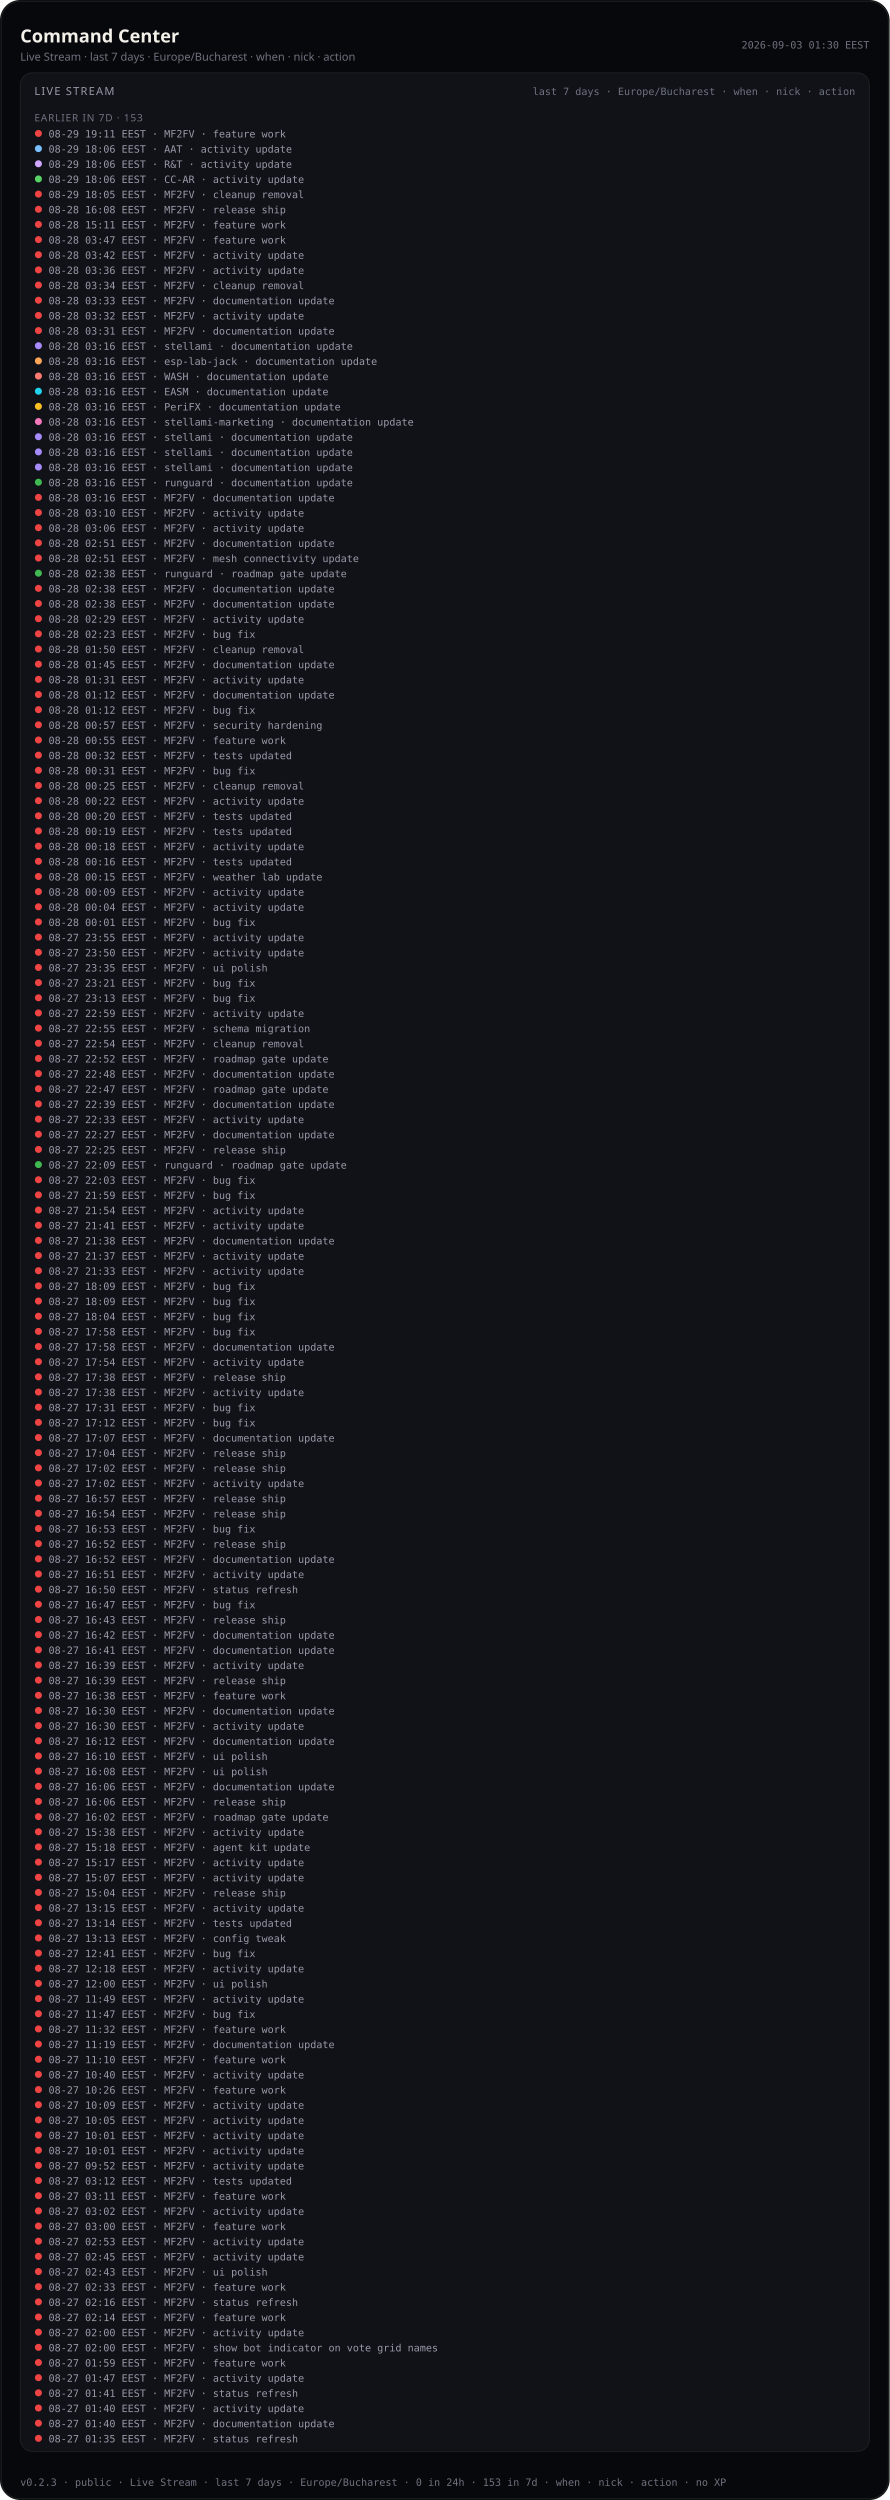
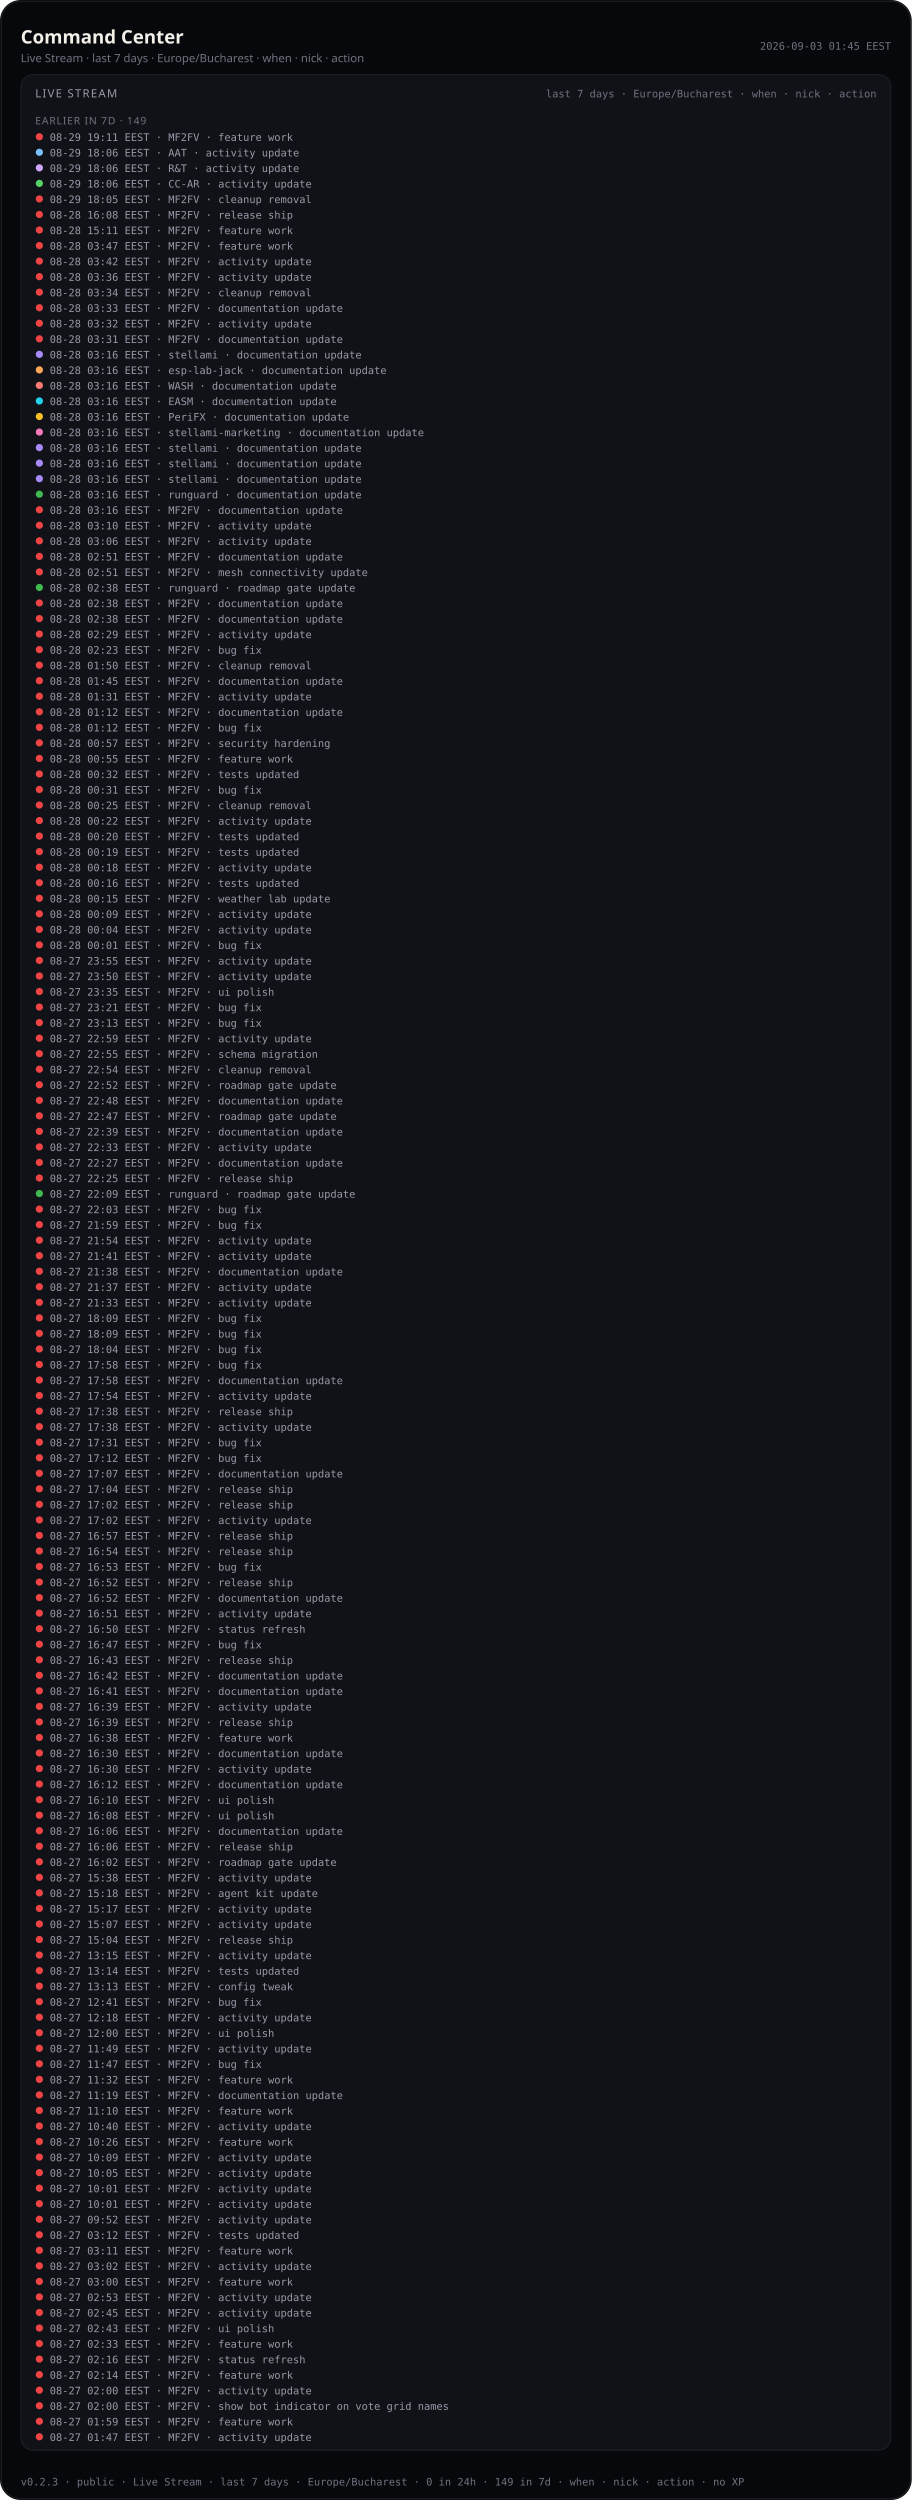
- <svg xmlns="http://www.w3.org/2000/svg" viewBox="0 0 880 2473.0" width="880" height="2473.0" role="img" aria-label="Command Center — Live Stream last 7 days (public)">
-   <rect width="880" height="2473.0" rx="20" fill="#07080b" />
-   <rect x="1.2" y="1.2" width="877.6" height="2470.6" rx="18.8" fill="none" stroke="rgba(232,228,214,0.12)" />
+ <svg xmlns="http://www.w3.org/2000/svg" viewBox="0 0 880 2413.0" width="880" height="2413.0" role="img" aria-label="Command Center — Live Stream last 7 days (public)">
+   <rect width="880" height="2413.0" rx="20" fill="#07080b" />
+   <rect x="1.2" y="1.2" width="877.6" height="2410.6" rx="18.8" fill="none" stroke="rgba(232,228,214,0.12)" />
  <text x="20" y="42" fill="#f4f1ea" font-size="18" font-family="ui-sans-serif, system-ui, sans-serif" font-weight="600">Command Center</text>
  <text x="20" y="60" fill="#6f7380" font-size="11" font-family="ui-sans-serif, system-ui, sans-serif">Live Stream · last 7 days · Europe/Bucharest · when · nick · action</text>
-   <text x="860" y="48" fill="#6f7380" font-size="10" text-anchor="end" font-family="ui-monospace, SFMono-Regular, monospace">2026-09-03 01:30 EEST</text>
-   <rect x="20" y="72" width="840" height="2353.0" rx="12" fill="#101218" stroke="rgba(232,228,214,0.08)" />
+   <text x="860" y="48" fill="#6f7380" font-size="10" text-anchor="end" font-family="ui-monospace, SFMono-Regular, monospace">2026-09-03 01:45 EEST</text>
+   <rect x="20" y="72" width="840" height="2293.0" rx="12" fill="#101218" stroke="rgba(232,228,214,0.08)" />
  <text x="34" y="94" fill="#9a9aa8" font-size="11" font-family="ui-sans-serif, system-ui, sans-serif" letter-spacing="1.2">LIVE STREAM</text>
  <text x="846" y="94" fill="#6f7380" font-size="10" text-anchor="end" font-family="ui-monospace, SFMono-Regular, monospace">last 7 days · Europe/Bucharest · when · nick · action</text>
  <defs>
    <clipPath id="live-stream-clip-pub">
-       <rect x="20" y="72" width="840" height="2353.0" />
+       <rect x="20" y="72" width="840" height="2293.0" />
    </clipPath>
  </defs>
  <g clip-path="url(#live-stream-clip-pub)">
-     <text x="34" y="120" fill="#6f7380" font-size="10" font-family="ui-sans-serif, system-ui, sans-serif" letter-spacing="0.8">EARLIER IN 7D · 153</text>
+     <text x="34" y="120" fill="#6f7380" font-size="10" font-family="ui-sans-serif, system-ui, sans-serif" letter-spacing="0.8">EARLIER IN 7D · 149</text>
    <circle cx="38" cy="132.0" r="3.5" fill="#ef4444" />
    <text x="48" y="136.0" fill="#9a9aa8" font-size="10" font-family="ui-monospace, SFMono-Regular, monospace">08-29 19:11 EEST · MF2FV · feature work</text>
    <circle cx="38" cy="147.0" r="3.5" fill="#79c0ff" />
    <text x="48" y="151.0" fill="#9a9aa8" font-size="10" font-family="ui-monospace, SFMono-Regular, monospace">08-29 18:06 EEST · AAT · activity update</text>
    <circle cx="38" cy="162.0" r="3.5" fill="#d2a8ff" />
    <text x="48" y="166.0" fill="#9a9aa8" font-size="10" font-family="ui-monospace, SFMono-Regular, monospace">08-29 18:06 EEST · R&amp;T · activity update</text>
    <circle cx="38" cy="177.0" r="3.5" fill="#56d364" />
    <text x="48" y="181.0" fill="#9a9aa8" font-size="10" font-family="ui-monospace, SFMono-Regular, monospace">08-29 18:06 EEST · CC-AR · activity update</text>
    <circle cx="38" cy="192.0" r="3.5" fill="#ef4444" />
    <text x="48" y="196.0" fill="#9a9aa8" font-size="10" font-family="ui-monospace, SFMono-Regular, monospace">08-29 18:05 EEST · MF2FV · cleanup removal</text>
    <circle cx="38" cy="207.0" r="3.5" fill="#ef4444" />
    <text x="48" y="211.0" fill="#9a9aa8" font-size="10" font-family="ui-monospace, SFMono-Regular, monospace">08-28 16:08 EEST · MF2FV · release ship</text>
    <circle cx="38" cy="222.0" r="3.5" fill="#ef4444" />
    <text x="48" y="226.0" fill="#9a9aa8" font-size="10" font-family="ui-monospace, SFMono-Regular, monospace">08-28 15:11 EEST · MF2FV · feature work</text>
    <circle cx="38" cy="237.0" r="3.5" fill="#ef4444" />
    <text x="48" y="241.0" fill="#9a9aa8" font-size="10" font-family="ui-monospace, SFMono-Regular, monospace">08-28 03:47 EEST · MF2FV · feature work</text>
    <circle cx="38" cy="252.0" r="3.5" fill="#ef4444" />
    <text x="48" y="256.0" fill="#9a9aa8" font-size="10" font-family="ui-monospace, SFMono-Regular, monospace">08-28 03:42 EEST · MF2FV · activity update</text>
    <circle cx="38" cy="267.0" r="3.5" fill="#ef4444" />
    <text x="48" y="271.0" fill="#9a9aa8" font-size="10" font-family="ui-monospace, SFMono-Regular, monospace">08-28 03:36 EEST · MF2FV · activity update</text>
    <circle cx="38" cy="282.0" r="3.5" fill="#ef4444" />
    <text x="48" y="286.0" fill="#9a9aa8" font-size="10" font-family="ui-monospace, SFMono-Regular, monospace">08-28 03:34 EEST · MF2FV · cleanup removal</text>
    <circle cx="38" cy="297.0" r="3.5" fill="#ef4444" />
    <text x="48" y="301.0" fill="#9a9aa8" font-size="10" font-family="ui-monospace, SFMono-Regular, monospace">08-28 03:33 EEST · MF2FV · documentation update</text>
    <circle cx="38" cy="312.0" r="3.5" fill="#ef4444" />
    <text x="48" y="316.0" fill="#9a9aa8" font-size="10" font-family="ui-monospace, SFMono-Regular, monospace">08-28 03:32 EEST · MF2FV · activity update</text>
    <circle cx="38" cy="327.0" r="3.5" fill="#ef4444" />
    <text x="48" y="331.0" fill="#9a9aa8" font-size="10" font-family="ui-monospace, SFMono-Regular, monospace">08-28 03:31 EEST · MF2FV · documentation update</text>
    <circle cx="38" cy="342.0" r="3.5" fill="#a78bfa" />
    <text x="48" y="346.0" fill="#9a9aa8" font-size="10" font-family="ui-monospace, SFMono-Regular, monospace">08-28 03:16 EEST · stellami · documentation update</text>
    <circle cx="38" cy="357.0" r="3.5" fill="#ffa657" />
    <text x="48" y="361.0" fill="#9a9aa8" font-size="10" font-family="ui-monospace, SFMono-Regular, monospace">08-28 03:16 EEST · esp-lab-jack · documentation update</text>
    <circle cx="38" cy="372.0" r="3.5" fill="#ff7b72" />
    <text x="48" y="376.0" fill="#9a9aa8" font-size="10" font-family="ui-monospace, SFMono-Regular, monospace">08-28 03:16 EEST · WASH · documentation update</text>
    <circle cx="38" cy="387.0" r="3.5" fill="#22d3ee" />
    <text x="48" y="391.0" fill="#9a9aa8" font-size="10" font-family="ui-monospace, SFMono-Regular, monospace">08-28 03:16 EEST · EASM · documentation update</text>
    <circle cx="38" cy="402.0" r="3.5" fill="#fbbf24" />
    <text x="48" y="406.0" fill="#9a9aa8" font-size="10" font-family="ui-monospace, SFMono-Regular, monospace">08-28 03:16 EEST · PeriFX · documentation update</text>
    <circle cx="38" cy="417.0" r="3.5" fill="#f778ba" />
    <text x="48" y="421.0" fill="#9a9aa8" font-size="10" font-family="ui-monospace, SFMono-Regular, monospace">08-28 03:16 EEST · stellami-marketing · documentation update</text>
    <circle cx="38" cy="432.0" r="3.5" fill="#a78bfa" />
    <text x="48" y="436.0" fill="#9a9aa8" font-size="10" font-family="ui-monospace, SFMono-Regular, monospace">08-28 03:16 EEST · stellami · documentation update</text>
    <circle cx="38" cy="447.0" r="3.5" fill="#a78bfa" />
    <text x="48" y="451.0" fill="#9a9aa8" font-size="10" font-family="ui-monospace, SFMono-Regular, monospace">08-28 03:16 EEST · stellami · documentation update</text>
    <circle cx="38" cy="462.0" r="3.5" fill="#a78bfa" />
    <text x="48" y="466.0" fill="#9a9aa8" font-size="10" font-family="ui-monospace, SFMono-Regular, monospace">08-28 03:16 EEST · stellami · documentation update</text>
    <circle cx="38" cy="477.0" r="3.5" fill="#3fb950" />
    <text x="48" y="481.0" fill="#9a9aa8" font-size="10" font-family="ui-monospace, SFMono-Regular, monospace">08-28 03:16 EEST · runguard · documentation update</text>
    <circle cx="38" cy="492.0" r="3.5" fill="#ef4444" />
    <text x="48" y="496.0" fill="#9a9aa8" font-size="10" font-family="ui-monospace, SFMono-Regular, monospace">08-28 03:16 EEST · MF2FV · documentation update</text>
    <circle cx="38" cy="507.0" r="3.5" fill="#ef4444" />
    <text x="48" y="511.0" fill="#9a9aa8" font-size="10" font-family="ui-monospace, SFMono-Regular, monospace">08-28 03:10 EEST · MF2FV · activity update</text>
    <circle cx="38" cy="522.0" r="3.5" fill="#ef4444" />
    <text x="48" y="526.0" fill="#9a9aa8" font-size="10" font-family="ui-monospace, SFMono-Regular, monospace">08-28 03:06 EEST · MF2FV · activity update</text>
    <circle cx="38" cy="537.0" r="3.5" fill="#ef4444" />
    <text x="48" y="541.0" fill="#9a9aa8" font-size="10" font-family="ui-monospace, SFMono-Regular, monospace">08-28 02:51 EEST · MF2FV · documentation update</text>
    <circle cx="38" cy="552.0" r="3.5" fill="#ef4444" />
    <text x="48" y="556.0" fill="#9a9aa8" font-size="10" font-family="ui-monospace, SFMono-Regular, monospace">08-28 02:51 EEST · MF2FV · mesh connectivity update</text>
    <circle cx="38" cy="567.0" r="3.5" fill="#3fb950" />
    <text x="48" y="571.0" fill="#9a9aa8" font-size="10" font-family="ui-monospace, SFMono-Regular, monospace">08-28 02:38 EEST · runguard · roadmap gate update</text>
    <circle cx="38" cy="582.0" r="3.5" fill="#ef4444" />
    <text x="48" y="586.0" fill="#9a9aa8" font-size="10" font-family="ui-monospace, SFMono-Regular, monospace">08-28 02:38 EEST · MF2FV · documentation update</text>
    <circle cx="38" cy="597.0" r="3.5" fill="#ef4444" />
    <text x="48" y="601.0" fill="#9a9aa8" font-size="10" font-family="ui-monospace, SFMono-Regular, monospace">08-28 02:38 EEST · MF2FV · documentation update</text>
    <circle cx="38" cy="612.0" r="3.5" fill="#ef4444" />
    <text x="48" y="616.0" fill="#9a9aa8" font-size="10" font-family="ui-monospace, SFMono-Regular, monospace">08-28 02:29 EEST · MF2FV · activity update</text>
    <circle cx="38" cy="627.0" r="3.5" fill="#ef4444" />
    <text x="48" y="631.0" fill="#9a9aa8" font-size="10" font-family="ui-monospace, SFMono-Regular, monospace">08-28 02:23 EEST · MF2FV · bug fix</text>
    <circle cx="38" cy="642.0" r="3.5" fill="#ef4444" />
    <text x="48" y="646.0" fill="#9a9aa8" font-size="10" font-family="ui-monospace, SFMono-Regular, monospace">08-28 01:50 EEST · MF2FV · cleanup removal</text>
    <circle cx="38" cy="657.0" r="3.5" fill="#ef4444" />
    <text x="48" y="661.0" fill="#9a9aa8" font-size="10" font-family="ui-monospace, SFMono-Regular, monospace">08-28 01:45 EEST · MF2FV · documentation update</text>
    <circle cx="38" cy="672.0" r="3.5" fill="#ef4444" />
    <text x="48" y="676.0" fill="#9a9aa8" font-size="10" font-family="ui-monospace, SFMono-Regular, monospace">08-28 01:31 EEST · MF2FV · activity update</text>
    <circle cx="38" cy="687.0" r="3.5" fill="#ef4444" />
    <text x="48" y="691.0" fill="#9a9aa8" font-size="10" font-family="ui-monospace, SFMono-Regular, monospace">08-28 01:12 EEST · MF2FV · documentation update</text>
    <circle cx="38" cy="702.0" r="3.5" fill="#ef4444" />
    <text x="48" y="706.0" fill="#9a9aa8" font-size="10" font-family="ui-monospace, SFMono-Regular, monospace">08-28 01:12 EEST · MF2FV · bug fix</text>
    <circle cx="38" cy="717.0" r="3.5" fill="#ef4444" />
    <text x="48" y="721.0" fill="#9a9aa8" font-size="10" font-family="ui-monospace, SFMono-Regular, monospace">08-28 00:57 EEST · MF2FV · security hardening</text>
    <circle cx="38" cy="732.0" r="3.5" fill="#ef4444" />
    <text x="48" y="736.0" fill="#9a9aa8" font-size="10" font-family="ui-monospace, SFMono-Regular, monospace">08-28 00:55 EEST · MF2FV · feature work</text>
    <circle cx="38" cy="747.0" r="3.5" fill="#ef4444" />
    <text x="48" y="751.0" fill="#9a9aa8" font-size="10" font-family="ui-monospace, SFMono-Regular, monospace">08-28 00:32 EEST · MF2FV · tests updated</text>
    <circle cx="38" cy="762.0" r="3.5" fill="#ef4444" />
    <text x="48" y="766.0" fill="#9a9aa8" font-size="10" font-family="ui-monospace, SFMono-Regular, monospace">08-28 00:31 EEST · MF2FV · bug fix</text>
    <circle cx="38" cy="777.0" r="3.5" fill="#ef4444" />
    <text x="48" y="781.0" fill="#9a9aa8" font-size="10" font-family="ui-monospace, SFMono-Regular, monospace">08-28 00:25 EEST · MF2FV · cleanup removal</text>
    <circle cx="38" cy="792.0" r="3.5" fill="#ef4444" />
    <text x="48" y="796.0" fill="#9a9aa8" font-size="10" font-family="ui-monospace, SFMono-Regular, monospace">08-28 00:22 EEST · MF2FV · activity update</text>
    <circle cx="38" cy="807.0" r="3.5" fill="#ef4444" />
    <text x="48" y="811.0" fill="#9a9aa8" font-size="10" font-family="ui-monospace, SFMono-Regular, monospace">08-28 00:20 EEST · MF2FV · tests updated</text>
    <circle cx="38" cy="822.0" r="3.5" fill="#ef4444" />
    <text x="48" y="826.0" fill="#9a9aa8" font-size="10" font-family="ui-monospace, SFMono-Regular, monospace">08-28 00:19 EEST · MF2FV · tests updated</text>
    <circle cx="38" cy="837.0" r="3.5" fill="#ef4444" />
    <text x="48" y="841.0" fill="#9a9aa8" font-size="10" font-family="ui-monospace, SFMono-Regular, monospace">08-28 00:18 EEST · MF2FV · activity update</text>
    <circle cx="38" cy="852.0" r="3.5" fill="#ef4444" />
    <text x="48" y="856.0" fill="#9a9aa8" font-size="10" font-family="ui-monospace, SFMono-Regular, monospace">08-28 00:16 EEST · MF2FV · tests updated</text>
    <circle cx="38" cy="867.0" r="3.5" fill="#ef4444" />
    <text x="48" y="871.0" fill="#9a9aa8" font-size="10" font-family="ui-monospace, SFMono-Regular, monospace">08-28 00:15 EEST · MF2FV · weather lab update</text>
    <circle cx="38" cy="882.0" r="3.5" fill="#ef4444" />
    <text x="48" y="886.0" fill="#9a9aa8" font-size="10" font-family="ui-monospace, SFMono-Regular, monospace">08-28 00:09 EEST · MF2FV · activity update</text>
    <circle cx="38" cy="897.0" r="3.5" fill="#ef4444" />
    <text x="48" y="901.0" fill="#9a9aa8" font-size="10" font-family="ui-monospace, SFMono-Regular, monospace">08-28 00:04 EEST · MF2FV · activity update</text>
    <circle cx="38" cy="912.0" r="3.5" fill="#ef4444" />
    <text x="48" y="916.0" fill="#9a9aa8" font-size="10" font-family="ui-monospace, SFMono-Regular, monospace">08-28 00:01 EEST · MF2FV · bug fix</text>
    <circle cx="38" cy="927.0" r="3.5" fill="#ef4444" />
    <text x="48" y="931.0" fill="#9a9aa8" font-size="10" font-family="ui-monospace, SFMono-Regular, monospace">08-27 23:55 EEST · MF2FV · activity update</text>
    <circle cx="38" cy="942.0" r="3.5" fill="#ef4444" />
    <text x="48" y="946.0" fill="#9a9aa8" font-size="10" font-family="ui-monospace, SFMono-Regular, monospace">08-27 23:50 EEST · MF2FV · activity update</text>
    <circle cx="38" cy="957.0" r="3.5" fill="#ef4444" />
    <text x="48" y="961.0" fill="#9a9aa8" font-size="10" font-family="ui-monospace, SFMono-Regular, monospace">08-27 23:35 EEST · MF2FV · ui polish</text>
    <circle cx="38" cy="972.0" r="3.5" fill="#ef4444" />
    <text x="48" y="976.0" fill="#9a9aa8" font-size="10" font-family="ui-monospace, SFMono-Regular, monospace">08-27 23:21 EEST · MF2FV · bug fix</text>
    <circle cx="38" cy="987.0" r="3.5" fill="#ef4444" />
    <text x="48" y="991.0" fill="#9a9aa8" font-size="10" font-family="ui-monospace, SFMono-Regular, monospace">08-27 23:13 EEST · MF2FV · bug fix</text>
    <circle cx="38" cy="1002.0" r="3.5" fill="#ef4444" />
    <text x="48" y="1006.0" fill="#9a9aa8" font-size="10" font-family="ui-monospace, SFMono-Regular, monospace">08-27 22:59 EEST · MF2FV · activity update</text>
    <circle cx="38" cy="1017.0" r="3.5" fill="#ef4444" />
    <text x="48" y="1021.0" fill="#9a9aa8" font-size="10" font-family="ui-monospace, SFMono-Regular, monospace">08-27 22:55 EEST · MF2FV · schema migration</text>
    <circle cx="38" cy="1032.0" r="3.5" fill="#ef4444" />
    <text x="48" y="1036.0" fill="#9a9aa8" font-size="10" font-family="ui-monospace, SFMono-Regular, monospace">08-27 22:54 EEST · MF2FV · cleanup removal</text>
    <circle cx="38" cy="1047.0" r="3.5" fill="#ef4444" />
    <text x="48" y="1051.0" fill="#9a9aa8" font-size="10" font-family="ui-monospace, SFMono-Regular, monospace">08-27 22:52 EEST · MF2FV · roadmap gate update</text>
    <circle cx="38" cy="1062.0" r="3.5" fill="#ef4444" />
    <text x="48" y="1066.0" fill="#9a9aa8" font-size="10" font-family="ui-monospace, SFMono-Regular, monospace">08-27 22:48 EEST · MF2FV · documentation update</text>
    <circle cx="38" cy="1077.0" r="3.5" fill="#ef4444" />
    <text x="48" y="1081.0" fill="#9a9aa8" font-size="10" font-family="ui-monospace, SFMono-Regular, monospace">08-27 22:47 EEST · MF2FV · roadmap gate update</text>
    <circle cx="38" cy="1092.0" r="3.5" fill="#ef4444" />
    <text x="48" y="1096.0" fill="#9a9aa8" font-size="10" font-family="ui-monospace, SFMono-Regular, monospace">08-27 22:39 EEST · MF2FV · documentation update</text>
    <circle cx="38" cy="1107.0" r="3.5" fill="#ef4444" />
    <text x="48" y="1111.0" fill="#9a9aa8" font-size="10" font-family="ui-monospace, SFMono-Regular, monospace">08-27 22:33 EEST · MF2FV · activity update</text>
    <circle cx="38" cy="1122.0" r="3.5" fill="#ef4444" />
    <text x="48" y="1126.0" fill="#9a9aa8" font-size="10" font-family="ui-monospace, SFMono-Regular, monospace">08-27 22:27 EEST · MF2FV · documentation update</text>
    <circle cx="38" cy="1137.0" r="3.5" fill="#ef4444" />
    <text x="48" y="1141.0" fill="#9a9aa8" font-size="10" font-family="ui-monospace, SFMono-Regular, monospace">08-27 22:25 EEST · MF2FV · release ship</text>
    <circle cx="38" cy="1152.0" r="3.5" fill="#3fb950" />
    <text x="48" y="1156.0" fill="#9a9aa8" font-size="10" font-family="ui-monospace, SFMono-Regular, monospace">08-27 22:09 EEST · runguard · roadmap gate update</text>
    <circle cx="38" cy="1167.0" r="3.5" fill="#ef4444" />
    <text x="48" y="1171.0" fill="#9a9aa8" font-size="10" font-family="ui-monospace, SFMono-Regular, monospace">08-27 22:03 EEST · MF2FV · bug fix</text>
    <circle cx="38" cy="1182.0" r="3.5" fill="#ef4444" />
    <text x="48" y="1186.0" fill="#9a9aa8" font-size="10" font-family="ui-monospace, SFMono-Regular, monospace">08-27 21:59 EEST · MF2FV · bug fix</text>
    <circle cx="38" cy="1197.0" r="3.5" fill="#ef4444" />
    <text x="48" y="1201.0" fill="#9a9aa8" font-size="10" font-family="ui-monospace, SFMono-Regular, monospace">08-27 21:54 EEST · MF2FV · activity update</text>
    <circle cx="38" cy="1212.0" r="3.5" fill="#ef4444" />
    <text x="48" y="1216.0" fill="#9a9aa8" font-size="10" font-family="ui-monospace, SFMono-Regular, monospace">08-27 21:41 EEST · MF2FV · activity update</text>
    <circle cx="38" cy="1227.0" r="3.5" fill="#ef4444" />
    <text x="48" y="1231.0" fill="#9a9aa8" font-size="10" font-family="ui-monospace, SFMono-Regular, monospace">08-27 21:38 EEST · MF2FV · documentation update</text>
    <circle cx="38" cy="1242.0" r="3.5" fill="#ef4444" />
    <text x="48" y="1246.0" fill="#9a9aa8" font-size="10" font-family="ui-monospace, SFMono-Regular, monospace">08-27 21:37 EEST · MF2FV · activity update</text>
    <circle cx="38" cy="1257.0" r="3.5" fill="#ef4444" />
    <text x="48" y="1261.0" fill="#9a9aa8" font-size="10" font-family="ui-monospace, SFMono-Regular, monospace">08-27 21:33 EEST · MF2FV · activity update</text>
    <circle cx="38" cy="1272.0" r="3.5" fill="#ef4444" />
    <text x="48" y="1276.0" fill="#9a9aa8" font-size="10" font-family="ui-monospace, SFMono-Regular, monospace">08-27 18:09 EEST · MF2FV · bug fix</text>
    <circle cx="38" cy="1287.0" r="3.5" fill="#ef4444" />
    <text x="48" y="1291.0" fill="#9a9aa8" font-size="10" font-family="ui-monospace, SFMono-Regular, monospace">08-27 18:09 EEST · MF2FV · bug fix</text>
    <circle cx="38" cy="1302.0" r="3.5" fill="#ef4444" />
    <text x="48" y="1306.0" fill="#9a9aa8" font-size="10" font-family="ui-monospace, SFMono-Regular, monospace">08-27 18:04 EEST · MF2FV · bug fix</text>
    <circle cx="38" cy="1317.0" r="3.5" fill="#ef4444" />
    <text x="48" y="1321.0" fill="#9a9aa8" font-size="10" font-family="ui-monospace, SFMono-Regular, monospace">08-27 17:58 EEST · MF2FV · bug fix</text>
    <circle cx="38" cy="1332.0" r="3.5" fill="#ef4444" />
    <text x="48" y="1336.0" fill="#9a9aa8" font-size="10" font-family="ui-monospace, SFMono-Regular, monospace">08-27 17:58 EEST · MF2FV · documentation update</text>
    <circle cx="38" cy="1347.0" r="3.5" fill="#ef4444" />
    <text x="48" y="1351.0" fill="#9a9aa8" font-size="10" font-family="ui-monospace, SFMono-Regular, monospace">08-27 17:54 EEST · MF2FV · activity update</text>
    <circle cx="38" cy="1362.0" r="3.5" fill="#ef4444" />
    <text x="48" y="1366.0" fill="#9a9aa8" font-size="10" font-family="ui-monospace, SFMono-Regular, monospace">08-27 17:38 EEST · MF2FV · release ship</text>
    <circle cx="38" cy="1377.0" r="3.5" fill="#ef4444" />
    <text x="48" y="1381.0" fill="#9a9aa8" font-size="10" font-family="ui-monospace, SFMono-Regular, monospace">08-27 17:38 EEST · MF2FV · activity update</text>
    <circle cx="38" cy="1392.0" r="3.5" fill="#ef4444" />
    <text x="48" y="1396.0" fill="#9a9aa8" font-size="10" font-family="ui-monospace, SFMono-Regular, monospace">08-27 17:31 EEST · MF2FV · bug fix</text>
    <circle cx="38" cy="1407.0" r="3.5" fill="#ef4444" />
    <text x="48" y="1411.0" fill="#9a9aa8" font-size="10" font-family="ui-monospace, SFMono-Regular, monospace">08-27 17:12 EEST · MF2FV · bug fix</text>
    <circle cx="38" cy="1422.0" r="3.5" fill="#ef4444" />
    <text x="48" y="1426.0" fill="#9a9aa8" font-size="10" font-family="ui-monospace, SFMono-Regular, monospace">08-27 17:07 EEST · MF2FV · documentation update</text>
    <circle cx="38" cy="1437.0" r="3.5" fill="#ef4444" />
    <text x="48" y="1441.0" fill="#9a9aa8" font-size="10" font-family="ui-monospace, SFMono-Regular, monospace">08-27 17:04 EEST · MF2FV · release ship</text>
    <circle cx="38" cy="1452.0" r="3.5" fill="#ef4444" />
    <text x="48" y="1456.0" fill="#9a9aa8" font-size="10" font-family="ui-monospace, SFMono-Regular, monospace">08-27 17:02 EEST · MF2FV · release ship</text>
    <circle cx="38" cy="1467.0" r="3.5" fill="#ef4444" />
    <text x="48" y="1471.0" fill="#9a9aa8" font-size="10" font-family="ui-monospace, SFMono-Regular, monospace">08-27 17:02 EEST · MF2FV · activity update</text>
    <circle cx="38" cy="1482.0" r="3.5" fill="#ef4444" />
    <text x="48" y="1486.0" fill="#9a9aa8" font-size="10" font-family="ui-monospace, SFMono-Regular, monospace">08-27 16:57 EEST · MF2FV · release ship</text>
    <circle cx="38" cy="1497.0" r="3.5" fill="#ef4444" />
    <text x="48" y="1501.0" fill="#9a9aa8" font-size="10" font-family="ui-monospace, SFMono-Regular, monospace">08-27 16:54 EEST · MF2FV · release ship</text>
    <circle cx="38" cy="1512.0" r="3.5" fill="#ef4444" />
    <text x="48" y="1516.0" fill="#9a9aa8" font-size="10" font-family="ui-monospace, SFMono-Regular, monospace">08-27 16:53 EEST · MF2FV · bug fix</text>
    <circle cx="38" cy="1527.0" r="3.5" fill="#ef4444" />
    <text x="48" y="1531.0" fill="#9a9aa8" font-size="10" font-family="ui-monospace, SFMono-Regular, monospace">08-27 16:52 EEST · MF2FV · release ship</text>
    <circle cx="38" cy="1542.0" r="3.5" fill="#ef4444" />
    <text x="48" y="1546.0" fill="#9a9aa8" font-size="10" font-family="ui-monospace, SFMono-Regular, monospace">08-27 16:52 EEST · MF2FV · documentation update</text>
    <circle cx="38" cy="1557.0" r="3.5" fill="#ef4444" />
    <text x="48" y="1561.0" fill="#9a9aa8" font-size="10" font-family="ui-monospace, SFMono-Regular, monospace">08-27 16:51 EEST · MF2FV · activity update</text>
    <circle cx="38" cy="1572.0" r="3.5" fill="#ef4444" />
    <text x="48" y="1576.0" fill="#9a9aa8" font-size="10" font-family="ui-monospace, SFMono-Regular, monospace">08-27 16:50 EEST · MF2FV · status refresh</text>
    <circle cx="38" cy="1587.0" r="3.5" fill="#ef4444" />
    <text x="48" y="1591.0" fill="#9a9aa8" font-size="10" font-family="ui-monospace, SFMono-Regular, monospace">08-27 16:47 EEST · MF2FV · bug fix</text>
    <circle cx="38" cy="1602.0" r="3.5" fill="#ef4444" />
    <text x="48" y="1606.0" fill="#9a9aa8" font-size="10" font-family="ui-monospace, SFMono-Regular, monospace">08-27 16:43 EEST · MF2FV · release ship</text>
    <circle cx="38" cy="1617.0" r="3.5" fill="#ef4444" />
    <text x="48" y="1621.0" fill="#9a9aa8" font-size="10" font-family="ui-monospace, SFMono-Regular, monospace">08-27 16:42 EEST · MF2FV · documentation update</text>
    <circle cx="38" cy="1632.0" r="3.5" fill="#ef4444" />
    <text x="48" y="1636.0" fill="#9a9aa8" font-size="10" font-family="ui-monospace, SFMono-Regular, monospace">08-27 16:41 EEST · MF2FV · documentation update</text>
    <circle cx="38" cy="1647.0" r="3.5" fill="#ef4444" />
    <text x="48" y="1651.0" fill="#9a9aa8" font-size="10" font-family="ui-monospace, SFMono-Regular, monospace">08-27 16:39 EEST · MF2FV · activity update</text>
    <circle cx="38" cy="1662.0" r="3.5" fill="#ef4444" />
    <text x="48" y="1666.0" fill="#9a9aa8" font-size="10" font-family="ui-monospace, SFMono-Regular, monospace">08-27 16:39 EEST · MF2FV · release ship</text>
    <circle cx="38" cy="1677.0" r="3.5" fill="#ef4444" />
    <text x="48" y="1681.0" fill="#9a9aa8" font-size="10" font-family="ui-monospace, SFMono-Regular, monospace">08-27 16:38 EEST · MF2FV · feature work</text>
    <circle cx="38" cy="1692.0" r="3.5" fill="#ef4444" />
    <text x="48" y="1696.0" fill="#9a9aa8" font-size="10" font-family="ui-monospace, SFMono-Regular, monospace">08-27 16:30 EEST · MF2FV · documentation update</text>
    <circle cx="38" cy="1707.0" r="3.5" fill="#ef4444" />
    <text x="48" y="1711.0" fill="#9a9aa8" font-size="10" font-family="ui-monospace, SFMono-Regular, monospace">08-27 16:30 EEST · MF2FV · activity update</text>
    <circle cx="38" cy="1722.0" r="3.5" fill="#ef4444" />
    <text x="48" y="1726.0" fill="#9a9aa8" font-size="10" font-family="ui-monospace, SFMono-Regular, monospace">08-27 16:12 EEST · MF2FV · documentation update</text>
    <circle cx="38" cy="1737.0" r="3.5" fill="#ef4444" />
    <text x="48" y="1741.0" fill="#9a9aa8" font-size="10" font-family="ui-monospace, SFMono-Regular, monospace">08-27 16:10 EEST · MF2FV · ui polish</text>
    <circle cx="38" cy="1752.0" r="3.5" fill="#ef4444" />
    <text x="48" y="1756.0" fill="#9a9aa8" font-size="10" font-family="ui-monospace, SFMono-Regular, monospace">08-27 16:08 EEST · MF2FV · ui polish</text>
    <circle cx="38" cy="1767.0" r="3.5" fill="#ef4444" />
    <text x="48" y="1771.0" fill="#9a9aa8" font-size="10" font-family="ui-monospace, SFMono-Regular, monospace">08-27 16:06 EEST · MF2FV · documentation update</text>
    <circle cx="38" cy="1782.0" r="3.5" fill="#ef4444" />
    <text x="48" y="1786.0" fill="#9a9aa8" font-size="10" font-family="ui-monospace, SFMono-Regular, monospace">08-27 16:06 EEST · MF2FV · release ship</text>
    <circle cx="38" cy="1797.0" r="3.5" fill="#ef4444" />
    <text x="48" y="1801.0" fill="#9a9aa8" font-size="10" font-family="ui-monospace, SFMono-Regular, monospace">08-27 16:02 EEST · MF2FV · roadmap gate update</text>
    <circle cx="38" cy="1812.0" r="3.5" fill="#ef4444" />
    <text x="48" y="1816.0" fill="#9a9aa8" font-size="10" font-family="ui-monospace, SFMono-Regular, monospace">08-27 15:38 EEST · MF2FV · activity update</text>
    <circle cx="38" cy="1827.0" r="3.5" fill="#ef4444" />
    <text x="48" y="1831.0" fill="#9a9aa8" font-size="10" font-family="ui-monospace, SFMono-Regular, monospace">08-27 15:18 EEST · MF2FV · agent kit update</text>
    <circle cx="38" cy="1842.0" r="3.5" fill="#ef4444" />
    <text x="48" y="1846.0" fill="#9a9aa8" font-size="10" font-family="ui-monospace, SFMono-Regular, monospace">08-27 15:17 EEST · MF2FV · activity update</text>
    <circle cx="38" cy="1857.0" r="3.5" fill="#ef4444" />
    <text x="48" y="1861.0" fill="#9a9aa8" font-size="10" font-family="ui-monospace, SFMono-Regular, monospace">08-27 15:07 EEST · MF2FV · activity update</text>
    <circle cx="38" cy="1872.0" r="3.5" fill="#ef4444" />
    <text x="48" y="1876.0" fill="#9a9aa8" font-size="10" font-family="ui-monospace, SFMono-Regular, monospace">08-27 15:04 EEST · MF2FV · release ship</text>
    <circle cx="38" cy="1887.0" r="3.5" fill="#ef4444" />
    <text x="48" y="1891.0" fill="#9a9aa8" font-size="10" font-family="ui-monospace, SFMono-Regular, monospace">08-27 13:15 EEST · MF2FV · activity update</text>
    <circle cx="38" cy="1902.0" r="3.5" fill="#ef4444" />
    <text x="48" y="1906.0" fill="#9a9aa8" font-size="10" font-family="ui-monospace, SFMono-Regular, monospace">08-27 13:14 EEST · MF2FV · tests updated</text>
    <circle cx="38" cy="1917.0" r="3.5" fill="#ef4444" />
    <text x="48" y="1921.0" fill="#9a9aa8" font-size="10" font-family="ui-monospace, SFMono-Regular, monospace">08-27 13:13 EEST · MF2FV · config tweak</text>
    <circle cx="38" cy="1932.0" r="3.5" fill="#ef4444" />
    <text x="48" y="1936.0" fill="#9a9aa8" font-size="10" font-family="ui-monospace, SFMono-Regular, monospace">08-27 12:41 EEST · MF2FV · bug fix</text>
    <circle cx="38" cy="1947.0" r="3.5" fill="#ef4444" />
    <text x="48" y="1951.0" fill="#9a9aa8" font-size="10" font-family="ui-monospace, SFMono-Regular, monospace">08-27 12:18 EEST · MF2FV · activity update</text>
    <circle cx="38" cy="1962.0" r="3.5" fill="#ef4444" />
    <text x="48" y="1966.0" fill="#9a9aa8" font-size="10" font-family="ui-monospace, SFMono-Regular, monospace">08-27 12:00 EEST · MF2FV · ui polish</text>
    <circle cx="38" cy="1977.0" r="3.5" fill="#ef4444" />
    <text x="48" y="1981.0" fill="#9a9aa8" font-size="10" font-family="ui-monospace, SFMono-Regular, monospace">08-27 11:49 EEST · MF2FV · activity update</text>
    <circle cx="38" cy="1992.0" r="3.5" fill="#ef4444" />
    <text x="48" y="1996.0" fill="#9a9aa8" font-size="10" font-family="ui-monospace, SFMono-Regular, monospace">08-27 11:47 EEST · MF2FV · bug fix</text>
    <circle cx="38" cy="2007.0" r="3.5" fill="#ef4444" />
    <text x="48" y="2011.0" fill="#9a9aa8" font-size="10" font-family="ui-monospace, SFMono-Regular, monospace">08-27 11:32 EEST · MF2FV · feature work</text>
    <circle cx="38" cy="2022.0" r="3.5" fill="#ef4444" />
    <text x="48" y="2026.0" fill="#9a9aa8" font-size="10" font-family="ui-monospace, SFMono-Regular, monospace">08-27 11:19 EEST · MF2FV · documentation update</text>
    <circle cx="38" cy="2037.0" r="3.5" fill="#ef4444" />
    <text x="48" y="2041.0" fill="#9a9aa8" font-size="10" font-family="ui-monospace, SFMono-Regular, monospace">08-27 11:10 EEST · MF2FV · feature work</text>
    <circle cx="38" cy="2052.0" r="3.5" fill="#ef4444" />
    <text x="48" y="2056.0" fill="#9a9aa8" font-size="10" font-family="ui-monospace, SFMono-Regular, monospace">08-27 10:40 EEST · MF2FV · activity update</text>
    <circle cx="38" cy="2067.0" r="3.5" fill="#ef4444" />
    <text x="48" y="2071.0" fill="#9a9aa8" font-size="10" font-family="ui-monospace, SFMono-Regular, monospace">08-27 10:26 EEST · MF2FV · feature work</text>
    <circle cx="38" cy="2082.0" r="3.5" fill="#ef4444" />
    <text x="48" y="2086.0" fill="#9a9aa8" font-size="10" font-family="ui-monospace, SFMono-Regular, monospace">08-27 10:09 EEST · MF2FV · activity update</text>
    <circle cx="38" cy="2097.0" r="3.5" fill="#ef4444" />
    <text x="48" y="2101.0" fill="#9a9aa8" font-size="10" font-family="ui-monospace, SFMono-Regular, monospace">08-27 10:05 EEST · MF2FV · activity update</text>
    <circle cx="38" cy="2112.0" r="3.5" fill="#ef4444" />
    <text x="48" y="2116.0" fill="#9a9aa8" font-size="10" font-family="ui-monospace, SFMono-Regular, monospace">08-27 10:01 EEST · MF2FV · activity update</text>
    <circle cx="38" cy="2127.0" r="3.5" fill="#ef4444" />
    <text x="48" y="2131.0" fill="#9a9aa8" font-size="10" font-family="ui-monospace, SFMono-Regular, monospace">08-27 10:01 EEST · MF2FV · activity update</text>
    <circle cx="38" cy="2142.0" r="3.5" fill="#ef4444" />
    <text x="48" y="2146.0" fill="#9a9aa8" font-size="10" font-family="ui-monospace, SFMono-Regular, monospace">08-27 09:52 EEST · MF2FV · activity update</text>
    <circle cx="38" cy="2157.0" r="3.5" fill="#ef4444" />
    <text x="48" y="2161.0" fill="#9a9aa8" font-size="10" font-family="ui-monospace, SFMono-Regular, monospace">08-27 03:12 EEST · MF2FV · tests updated</text>
    <circle cx="38" cy="2172.0" r="3.5" fill="#ef4444" />
    <text x="48" y="2176.0" fill="#9a9aa8" font-size="10" font-family="ui-monospace, SFMono-Regular, monospace">08-27 03:11 EEST · MF2FV · feature work</text>
    <circle cx="38" cy="2187.0" r="3.5" fill="#ef4444" />
    <text x="48" y="2191.0" fill="#9a9aa8" font-size="10" font-family="ui-monospace, SFMono-Regular, monospace">08-27 03:02 EEST · MF2FV · activity update</text>
    <circle cx="38" cy="2202.0" r="3.5" fill="#ef4444" />
    <text x="48" y="2206.0" fill="#9a9aa8" font-size="10" font-family="ui-monospace, SFMono-Regular, monospace">08-27 03:00 EEST · MF2FV · feature work</text>
    <circle cx="38" cy="2217.0" r="3.5" fill="#ef4444" />
    <text x="48" y="2221.0" fill="#9a9aa8" font-size="10" font-family="ui-monospace, SFMono-Regular, monospace">08-27 02:53 EEST · MF2FV · activity update</text>
    <circle cx="38" cy="2232.0" r="3.5" fill="#ef4444" />
    <text x="48" y="2236.0" fill="#9a9aa8" font-size="10" font-family="ui-monospace, SFMono-Regular, monospace">08-27 02:45 EEST · MF2FV · activity update</text>
    <circle cx="38" cy="2247.0" r="3.5" fill="#ef4444" />
    <text x="48" y="2251.0" fill="#9a9aa8" font-size="10" font-family="ui-monospace, SFMono-Regular, monospace">08-27 02:43 EEST · MF2FV · ui polish</text>
    <circle cx="38" cy="2262.0" r="3.5" fill="#ef4444" />
    <text x="48" y="2266.0" fill="#9a9aa8" font-size="10" font-family="ui-monospace, SFMono-Regular, monospace">08-27 02:33 EEST · MF2FV · feature work</text>
    <circle cx="38" cy="2277.0" r="3.5" fill="#ef4444" />
    <text x="48" y="2281.0" fill="#9a9aa8" font-size="10" font-family="ui-monospace, SFMono-Regular, monospace">08-27 02:16 EEST · MF2FV · status refresh</text>
    <circle cx="38" cy="2292.0" r="3.5" fill="#ef4444" />
    <text x="48" y="2296.0" fill="#9a9aa8" font-size="10" font-family="ui-monospace, SFMono-Regular, monospace">08-27 02:14 EEST · MF2FV · feature work</text>
    <circle cx="38" cy="2307.0" r="3.5" fill="#ef4444" />
    <text x="48" y="2311.0" fill="#9a9aa8" font-size="10" font-family="ui-monospace, SFMono-Regular, monospace">08-27 02:00 EEST · MF2FV · activity update</text>
    <circle cx="38" cy="2322.0" r="3.5" fill="#ef4444" />
    <text x="48" y="2326.0" fill="#9a9aa8" font-size="10" font-family="ui-monospace, SFMono-Regular, monospace">08-27 02:00 EEST · MF2FV · show bot indicator on vote grid names</text>
    <circle cx="38" cy="2337.0" r="3.5" fill="#ef4444" />
    <text x="48" y="2341.0" fill="#9a9aa8" font-size="10" font-family="ui-monospace, SFMono-Regular, monospace">08-27 01:59 EEST · MF2FV · feature work</text>
    <circle cx="38" cy="2352.0" r="3.5" fill="#ef4444" />
    <text x="48" y="2356.0" fill="#9a9aa8" font-size="10" font-family="ui-monospace, SFMono-Regular, monospace">08-27 01:47 EEST · MF2FV · activity update</text>
-     <circle cx="38" cy="2367.0" r="3.5" fill="#ef4444" />
-     <text x="48" y="2371.0" fill="#9a9aa8" font-size="10" font-family="ui-monospace, SFMono-Regular, monospace">08-27 01:41 EEST · MF2FV · status refresh</text>
-     <circle cx="38" cy="2382.0" r="3.5" fill="#ef4444" />
-     <text x="48" y="2386.0" fill="#9a9aa8" font-size="10" font-family="ui-monospace, SFMono-Regular, monospace">08-27 01:40 EEST · MF2FV · activity update</text>
-     <circle cx="38" cy="2397.0" r="3.5" fill="#ef4444" />
-     <text x="48" y="2401.0" fill="#9a9aa8" font-size="10" font-family="ui-monospace, SFMono-Regular, monospace">08-27 01:40 EEST · MF2FV · documentation update</text>
-     <circle cx="38" cy="2412.0" r="3.5" fill="#ef4444" />
-     <text x="48" y="2416.0" fill="#9a9aa8" font-size="10" font-family="ui-monospace, SFMono-Regular, monospace">08-27 01:35 EEST · MF2FV · status refresh</text>
  </g>
-   <text x="20" y="2459.0" fill="#6f7380" font-size="10" font-family="ui-monospace, SFMono-Regular, monospace">v0.2.3 · public · Live Stream · last 7 days · Europe/Bucharest · 0 in 24h · 153 in 7d · when · nick · action · no XP</text>
+   <text x="20" y="2399.0" fill="#6f7380" font-size="10" font-family="ui-monospace, SFMono-Regular, monospace">v0.2.3 · public · Live Stream · last 7 days · Europe/Bucharest · 0 in 24h · 149 in 7d · when · nick · action · no XP</text>
</svg>
